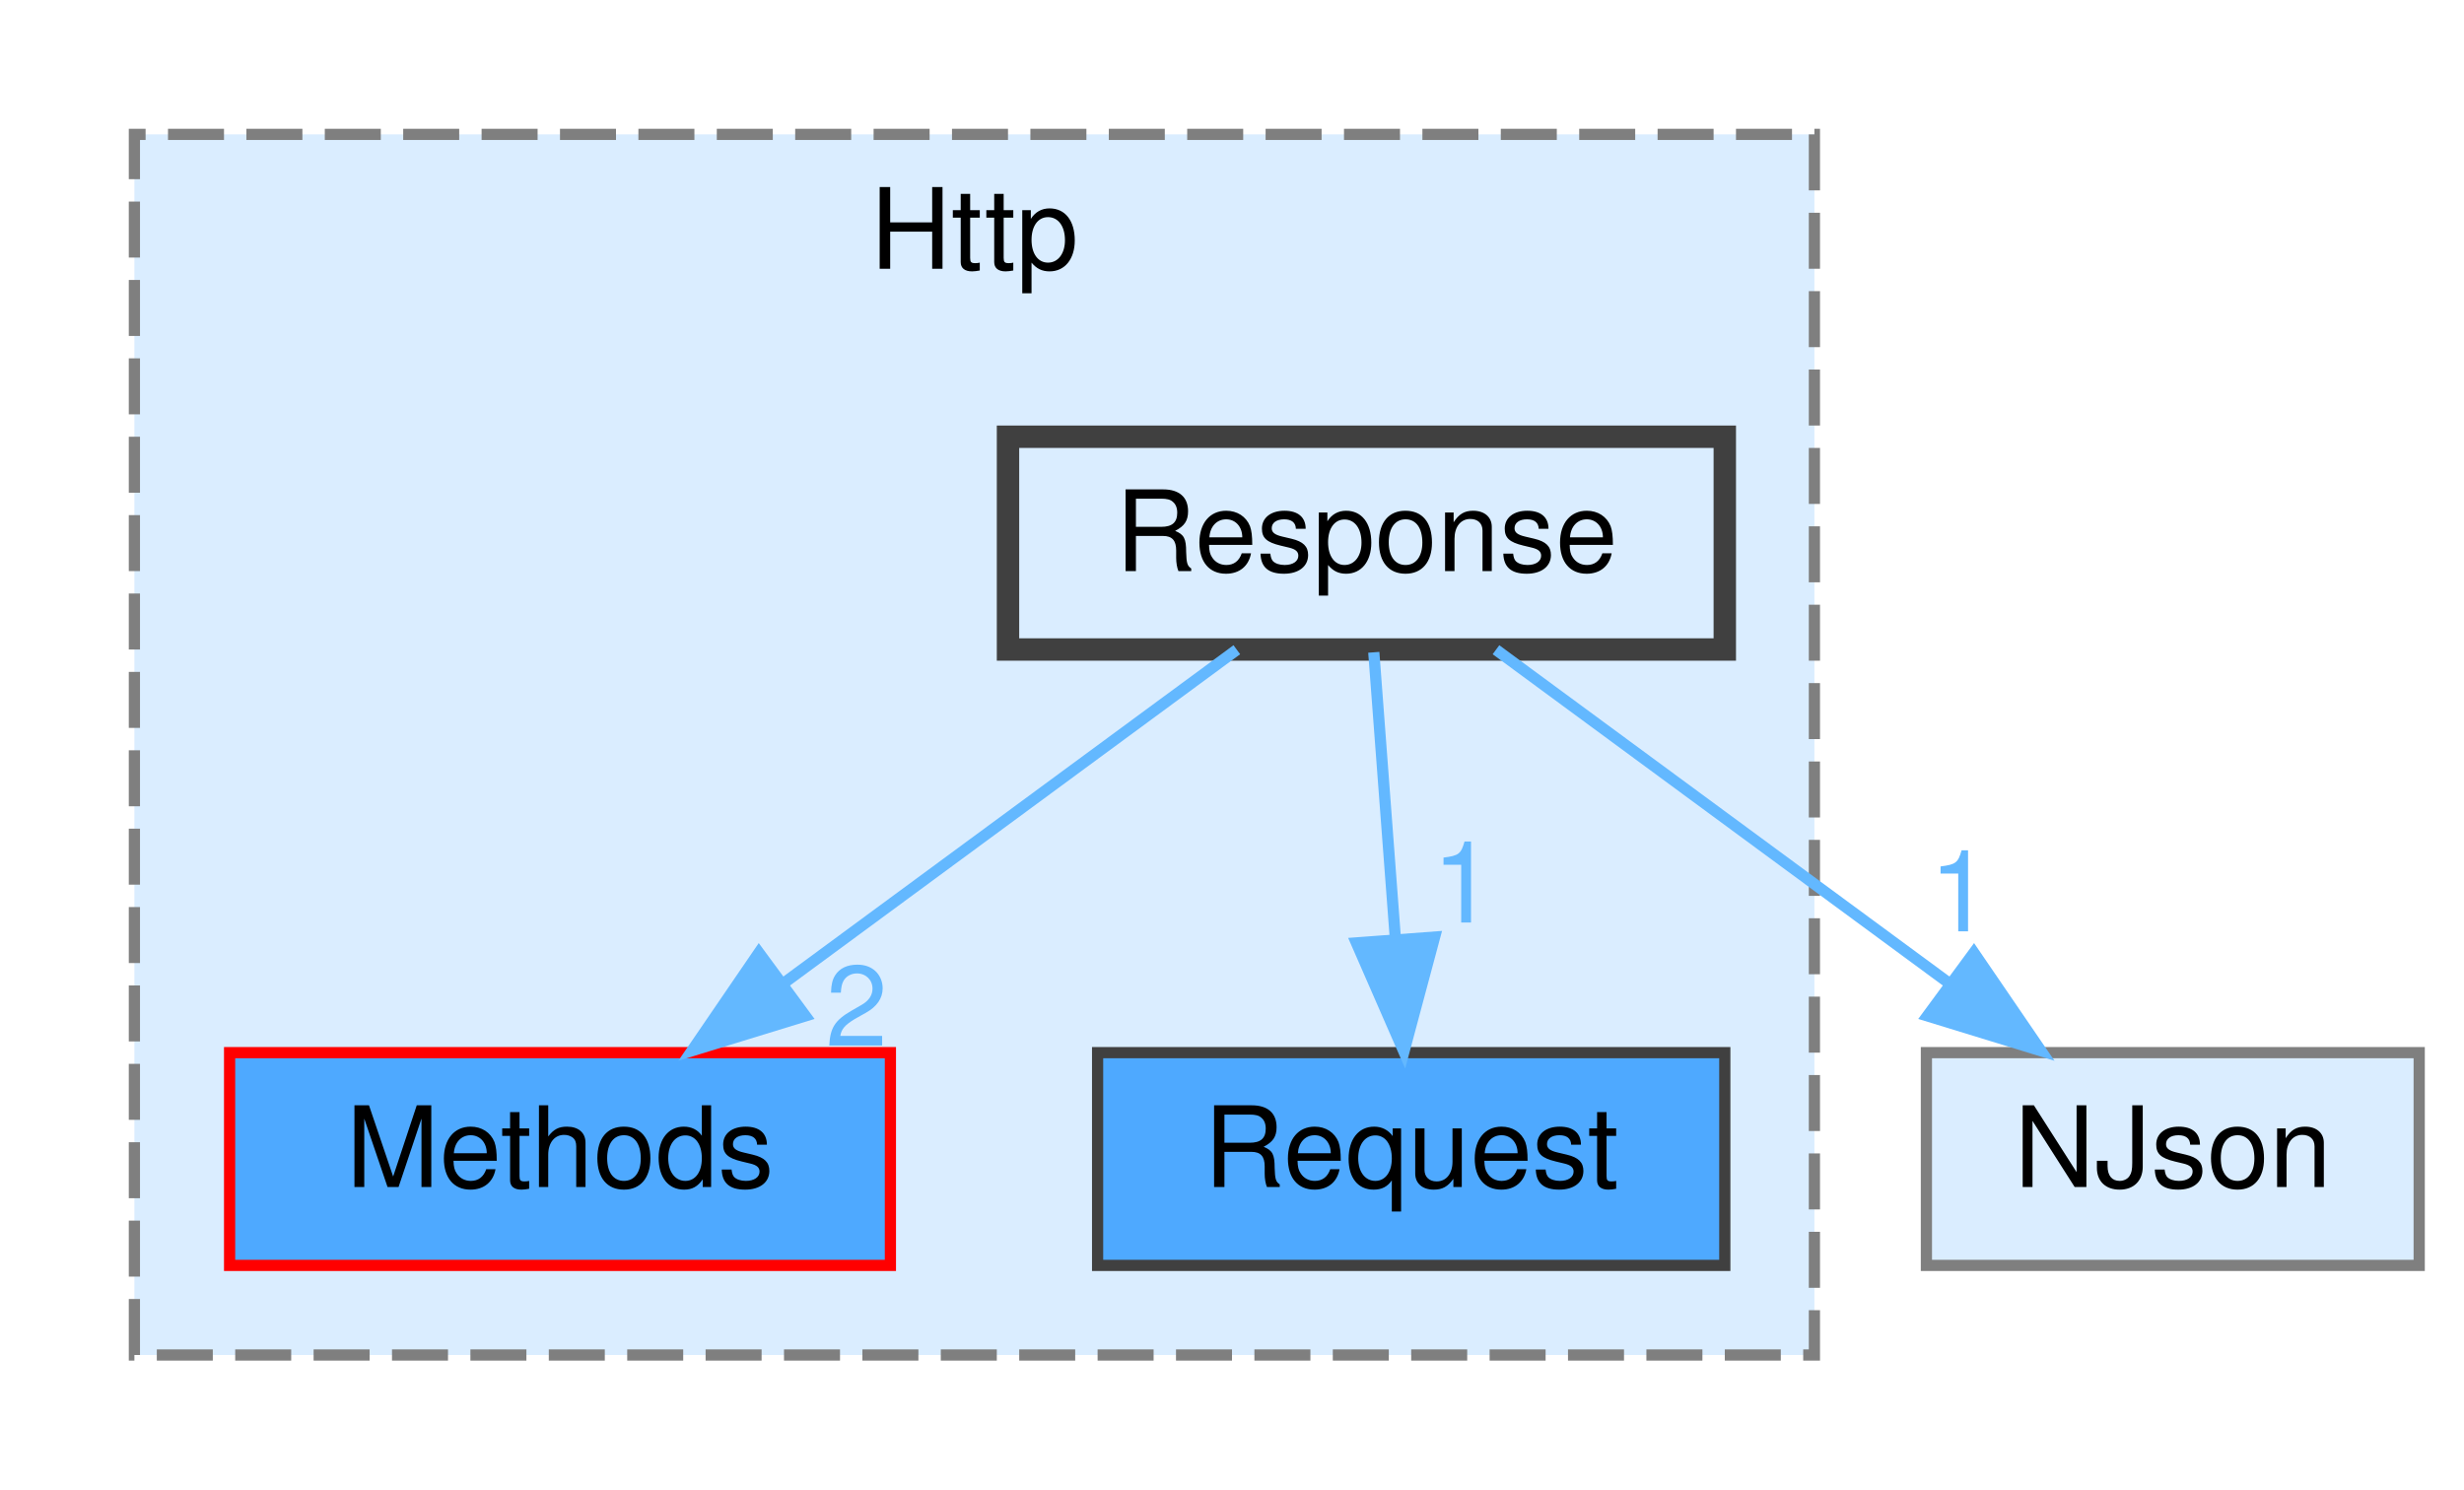
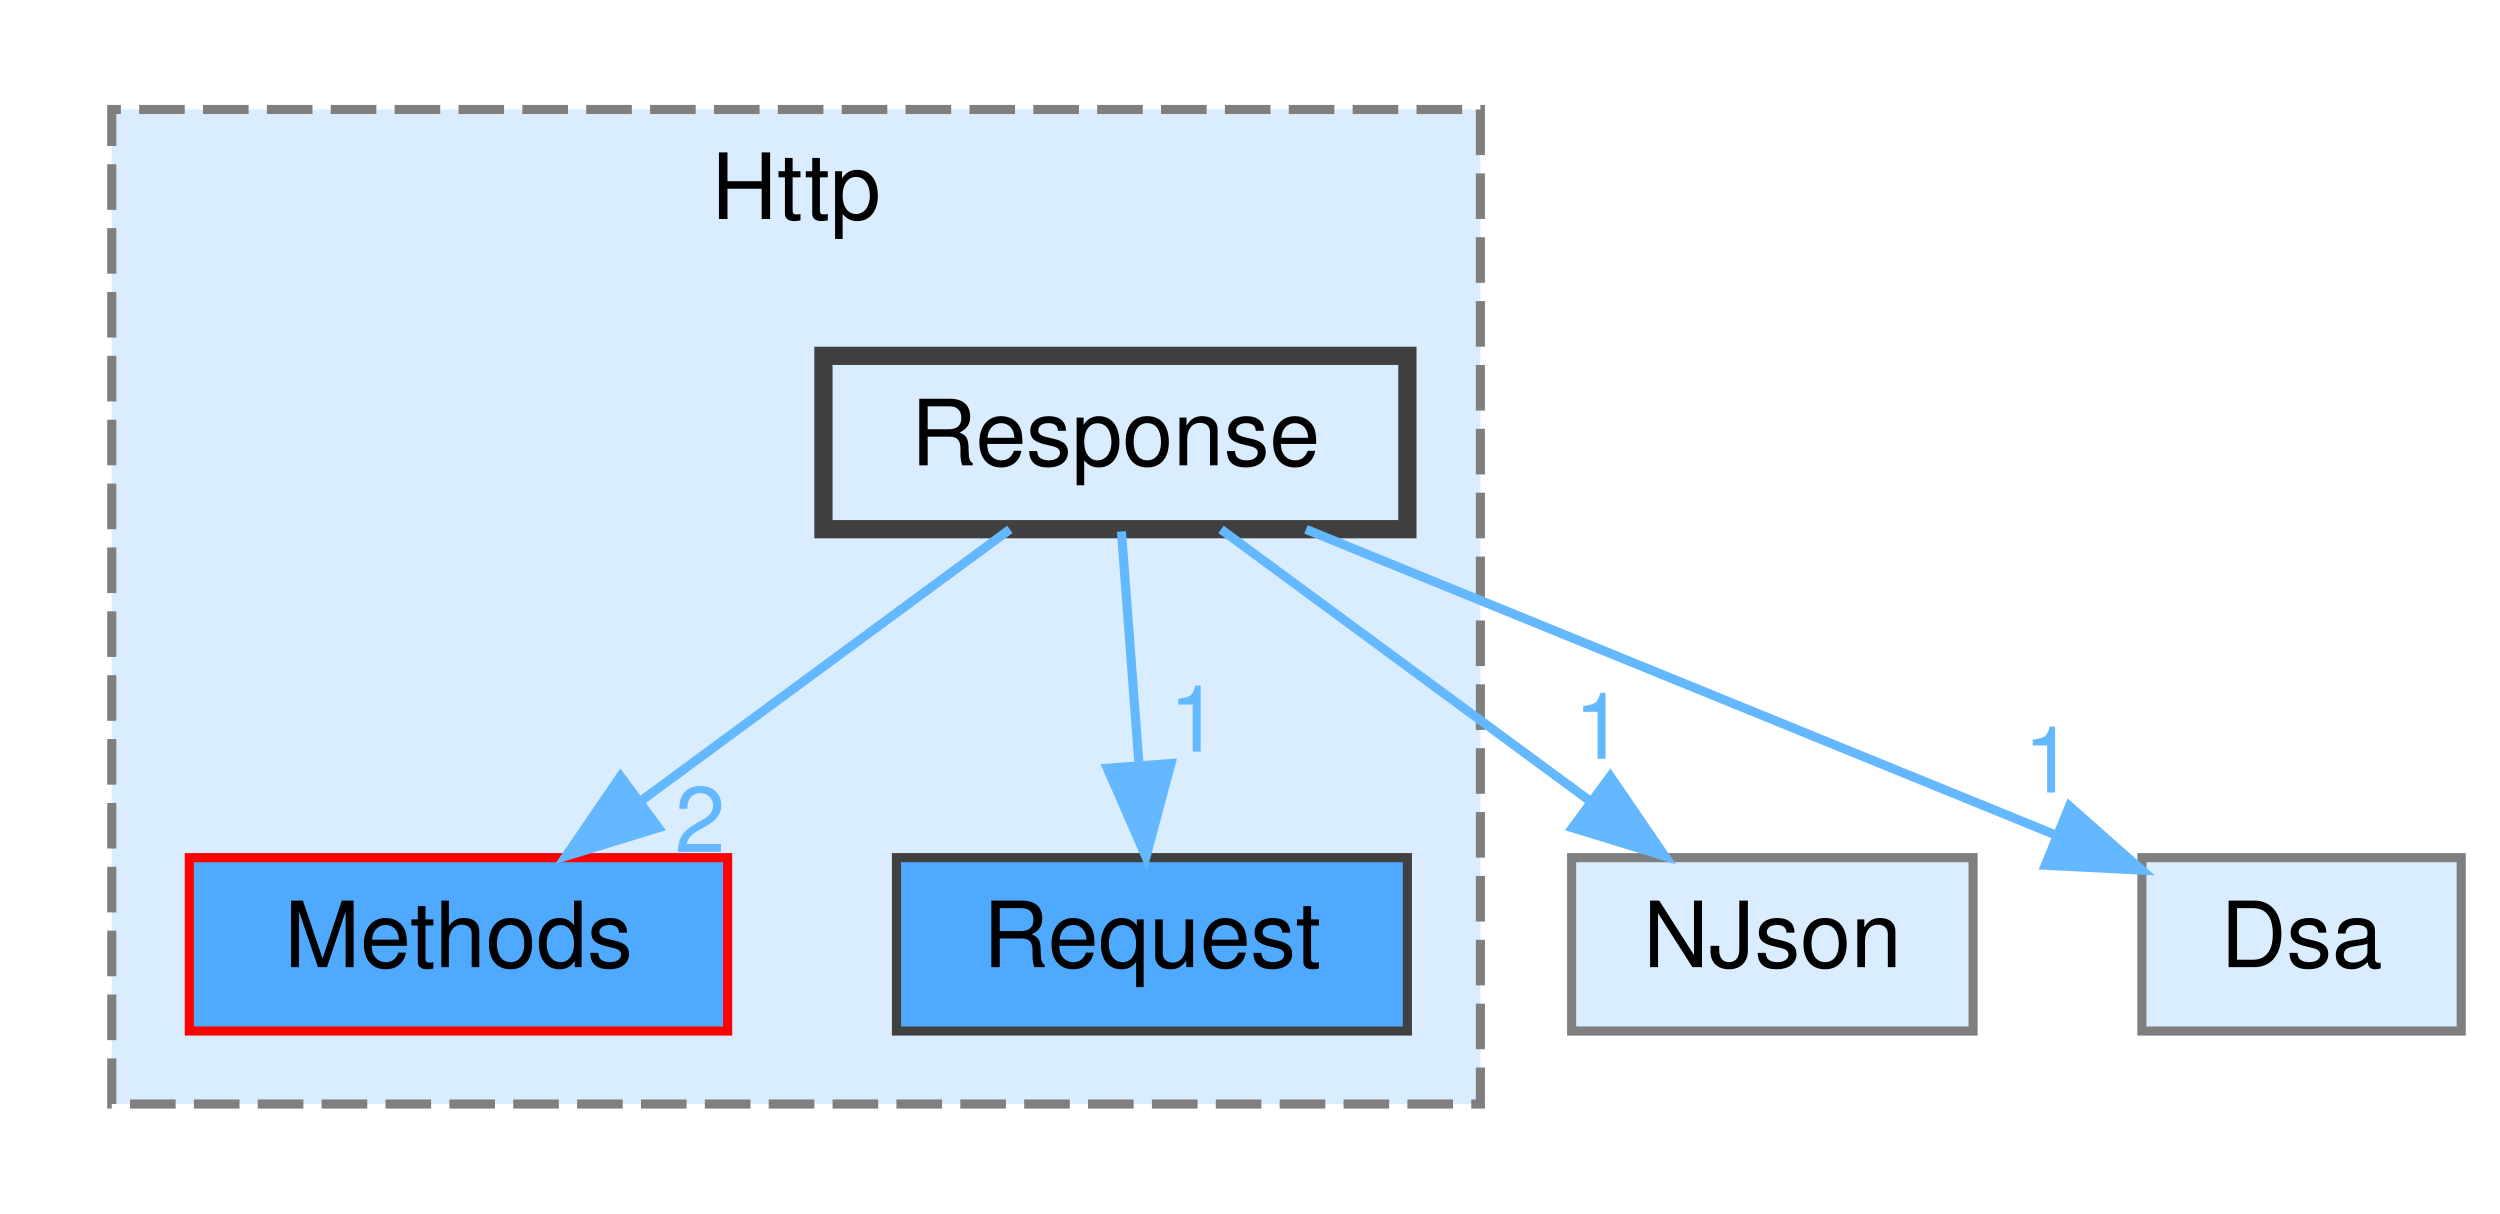
- <svg xmlns="http://www.w3.org/2000/svg" xmlns:xlink="http://www.w3.org/1999/xlink" width="220pt" height="133pt" viewBox="0.00 0.00 220.00 133.00">
+ <svg xmlns="http://www.w3.org/2000/svg" xmlns:xlink="http://www.w3.org/1999/xlink" width="274pt" height="133pt" viewBox="0.00 0.00 273.50 133.00">
  <g id="graph0" class="graph" transform="scale(1 1) rotate(0) translate(4 129)">
    <g id="clust1" class="cluster">
      <g id="a_clust1">
        <a xlink:href="dir_41cc9e0bb4f1115e1fe2e2758d2bc168.html" target="_top" xlink:title="Http">
          <polygon fill="#daedff" stroke="#7f7f7f" stroke-dasharray="5,2" points="8,-8 8,-117 158,-117 158,-8 8,-8" />
          <text text-anchor="middle" x="83" y="-105" font-family="Helvetica,sans-Serif" font-size="10.00">Http</text>
        </a>
      </g>
    </g>
    <g id="node1" class="node">
      <g id="a_node1">
        <a xlink:href="dir_09d6a22b96cbdd451a8a41c9804b07f2.html" target="_top" xlink:title="Methods">
          <polygon fill="#4ea9ff" stroke="red" points="75.5,-35 16.5,-35 16.5,-16 75.5,-16 75.5,-35" />
          <text text-anchor="middle" x="46" y="-23" font-family="Helvetica,sans-Serif" font-size="10.00">Methods</text>
        </a>
      </g>
    </g>
    <g id="node2" class="node">
      <g id="a_node2">
        <a xlink:href="dir_2e6b931faf85af8d43b2b55a026921d7.html" target="_top" xlink:title="Request">
          <polygon fill="#4ea9ff" stroke="#404040" points="150,-35 94,-35 94,-16 150,-16 150,-35" />
          <text text-anchor="middle" x="122" y="-23" font-family="Helvetica,sans-Serif" font-size="10.00">Request</text>
        </a>
      </g>
    </g>
    <g id="node3" class="node">
      <g id="a_node3">
        <a xlink:href="dir_2b930848939edf81047ea3b73a2c6d36.html" target="_top" xlink:title="Response">
          <polygon fill="#daedff" stroke="#404040" stroke-width="2" points="150,-90 86,-90 86,-71 150,-71 150,-90" />
          <text text-anchor="middle" x="118" y="-78" font-family="Helvetica,sans-Serif" font-size="10.00">Response</text>
        </a>
      </g>
    </g>
    <g id="edge2" class="edge">
      <g id="a_edge2">
        <a xlink:href="dir_000008_000004.html" target="_top">
          <path fill="none" stroke="#63b8ff" d="M106.43,-70.98C95.58,-63 79.12,-50.88 66.12,-41.31" />
          <polygon fill="#63b8ff" stroke="#63b8ff" points="67.91,-38.28 57.78,-35.17 63.76,-43.92 67.91,-38.28" />
        </a>
      </g>
      <g id="a_edge2-headlabel">
        <a xlink:href="dir_000008_000004.html" target="_top" xlink:title="2">
          <text text-anchor="middle" x="72.48" y="-35.62" font-family="Helvetica,sans-Serif" font-size="10.00" fill="#63b8ff">2</text>
        </a>
      </g>
    </g>
    <g id="edge3" class="edge">
      <g id="a_edge3">
        <a xlink:href="dir_000008_000007.html" target="_top">
          <path fill="none" stroke="#63b8ff" d="M118.66,-70.75C119.18,-63.8 119.94,-53.85 120.59,-45.13" />
          <polygon fill="#63b8ff" stroke="#63b8ff" points="124.09,-45.32 121.35,-35.09 117.11,-44.8 124.09,-45.32" />
        </a>
      </g>
      <g id="a_edge3-headlabel">
        <a xlink:href="dir_000008_000007.html" target="_top" xlink:title="1">
          <text text-anchor="middle" x="126.65" y="-46.62" font-family="Helvetica,sans-Serif" font-size="10.00" fill="#63b8ff">1</text>
        </a>
      </g>
    </g>
    <g id="node4" class="node">
      <g id="a_node4">
        <a xlink:href="dir_0548d2bb7dd208758f91f985569944be.html" target="_top" xlink:title="NJson">
          <polygon fill="#daedff" stroke="#7f7f7f" points="212,-35 168,-35 168,-16 212,-16 212,-35" />
          <text text-anchor="middle" x="190" y="-23" font-family="Helvetica,sans-Serif" font-size="10.00">NJson</text>
        </a>
      </g>
    </g>
    <g id="edge1" class="edge">
      <g id="a_edge1">
        <a xlink:href="dir_000008_000005.html" target="_top">
          <path fill="none" stroke="#63b8ff" d="M129.57,-70.98C140.42,-63 156.88,-50.88 169.88,-41.31" />
          <polygon fill="#63b8ff" stroke="#63b8ff" points="172.24,-43.92 178.22,-35.17 168.09,-38.28 172.24,-43.92" />
        </a>
      </g>
      <g id="a_edge1-headlabel">
        <a xlink:href="dir_000008_000005.html" target="_top" xlink:title="1">
          <text text-anchor="middle" x="171.03" y="-45.83" font-family="Helvetica,sans-Serif" font-size="10.00" fill="#63b8ff">1</text>
        </a>
      </g>
    </g>
+     <g id="node5" class="node">
+       <g id="a_node5">
+         <a xlink:href="dir_3c6a022a7e9432f24aa2201eb84947de.html" target="_top" xlink:title="Dsa">
+           <polygon fill="#daedff" stroke="#7f7f7f" points="265.5,-35 230.5,-35 230.5,-16 265.5,-16 265.5,-35" />
+           <text text-anchor="middle" x="248" y="-23" font-family="Helvetica,sans-Serif" font-size="10.00">Dsa</text>
+         </a>
+       </g>
+     </g>
+     <g id="edge4" class="edge">
+       <g id="a_edge4">
+         <a xlink:href="dir_000008_000001.html" target="_top">
+           <path fill="none" stroke="#63b8ff" d="M138.89,-70.98C161.22,-61.88 196.7,-47.41 221.11,-37.46" />
+           <polygon fill="#63b8ff" stroke="#63b8ff" points="222.56,-40.65 230.5,-33.63 219.92,-34.17 222.56,-40.65" />
+         </a>
+       </g>
+       <g id="a_edge4-headlabel">
+         <a xlink:href="dir_000008_000001.html" target="_top" xlink:title="1">
+           <text text-anchor="middle" x="220.3" y="-42.14" font-family="Helvetica,sans-Serif" font-size="10.00" fill="#63b8ff">1</text>
+         </a>
+       </g>
+     </g>
  </g>
</svg>
